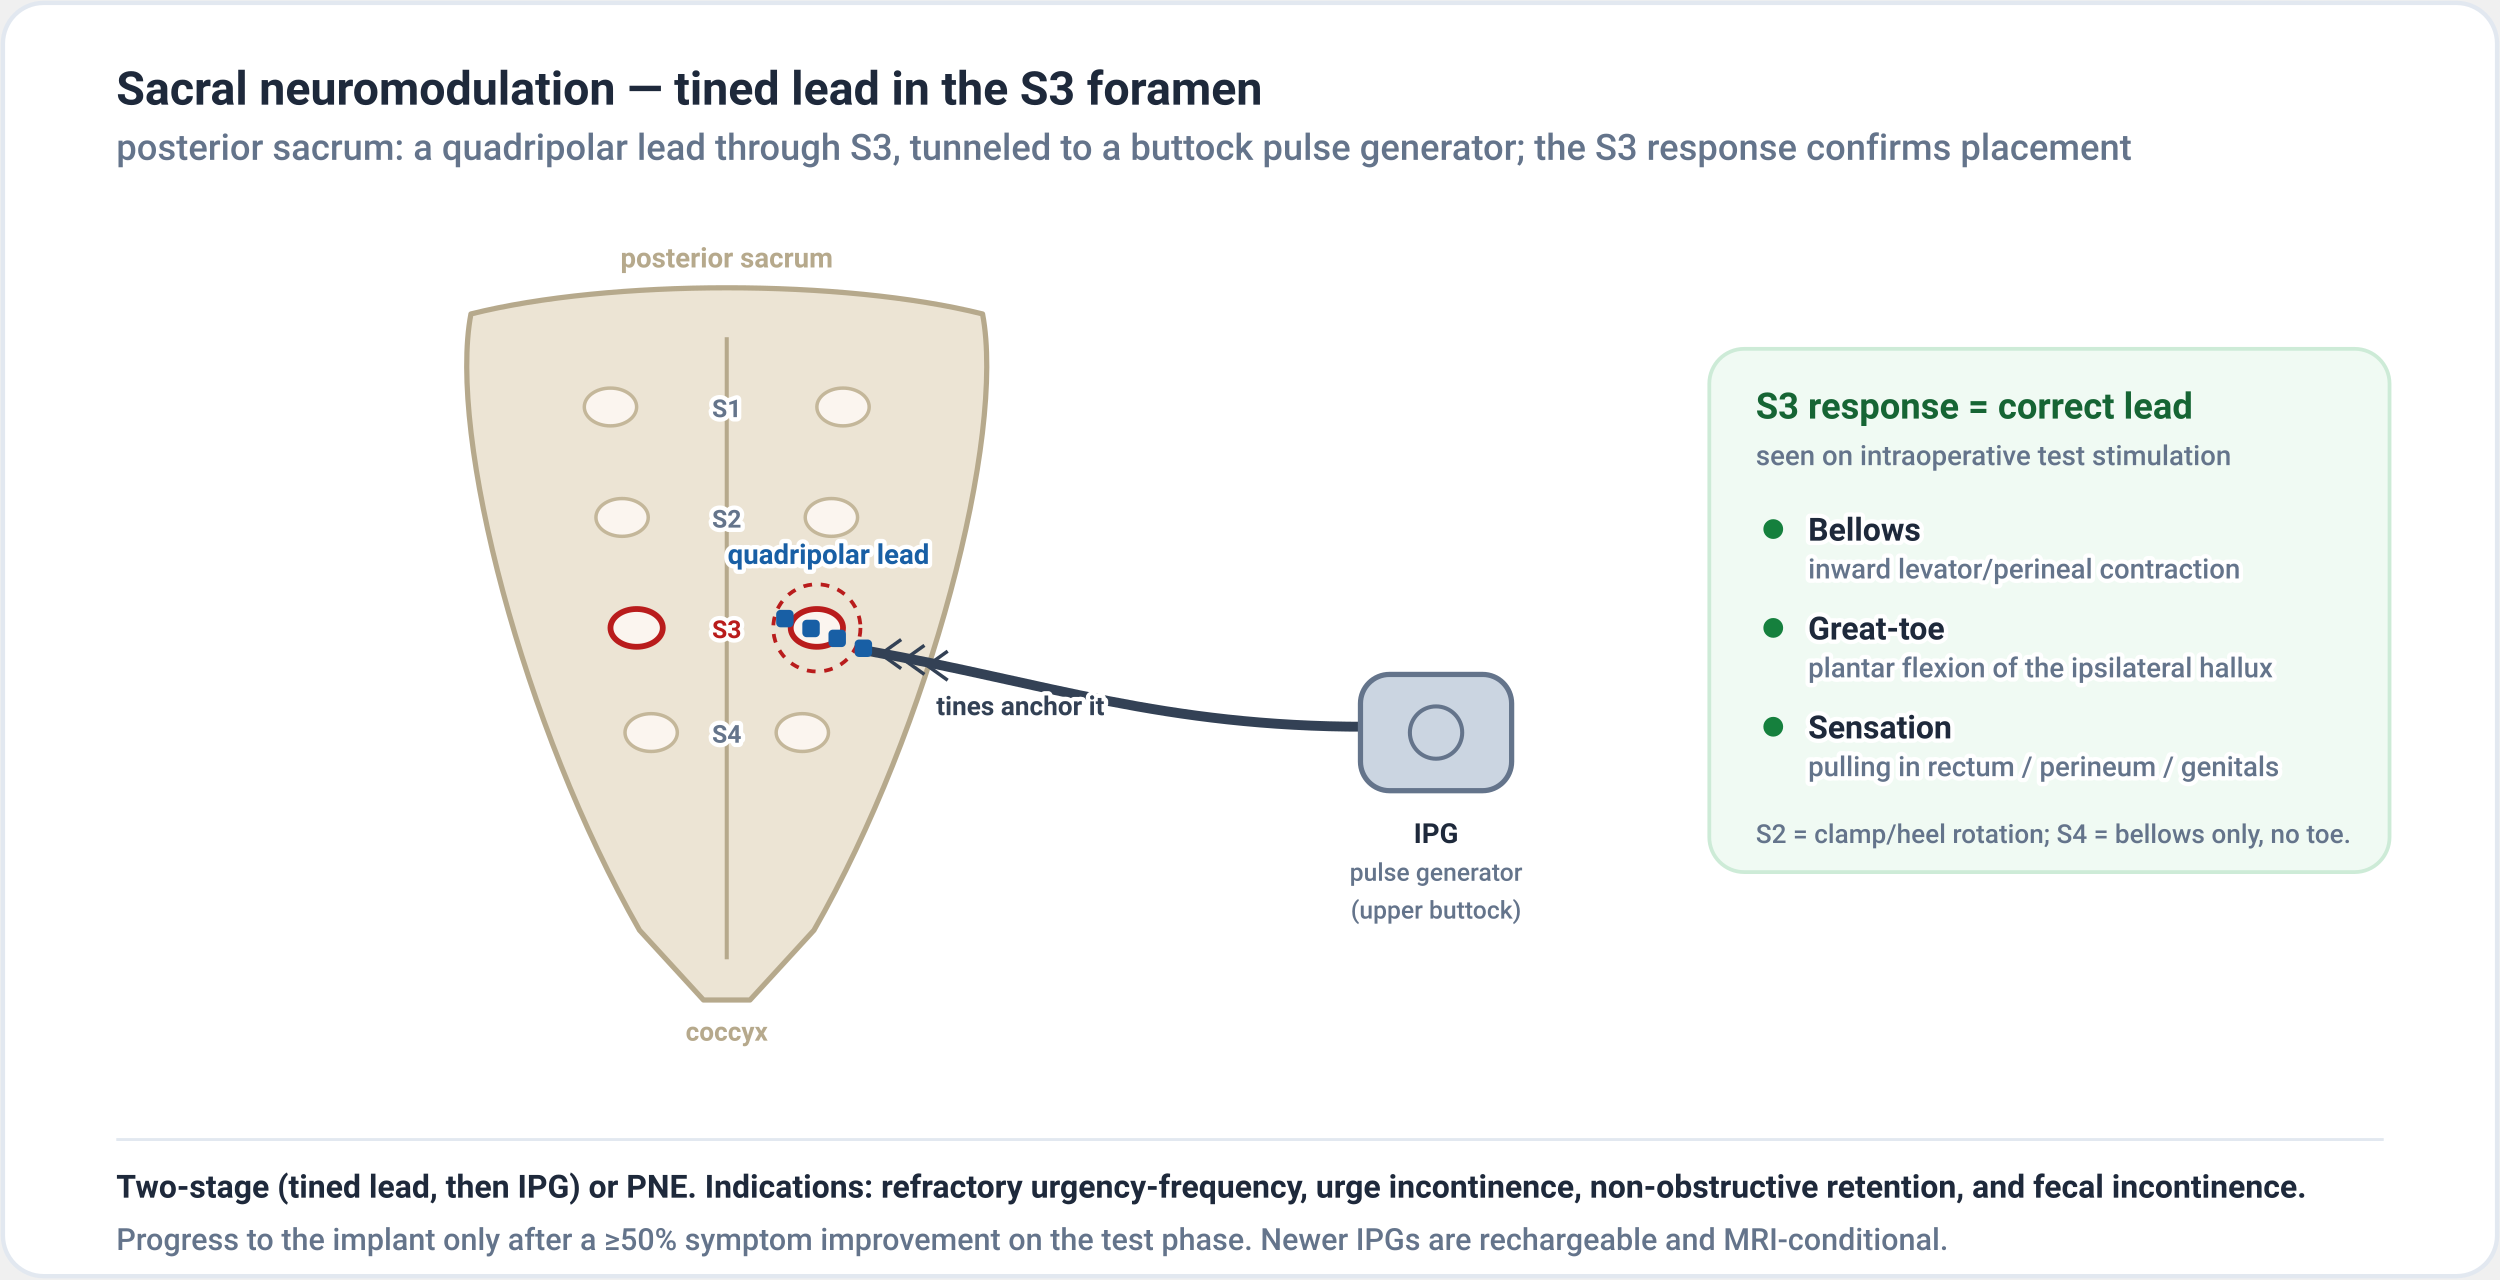
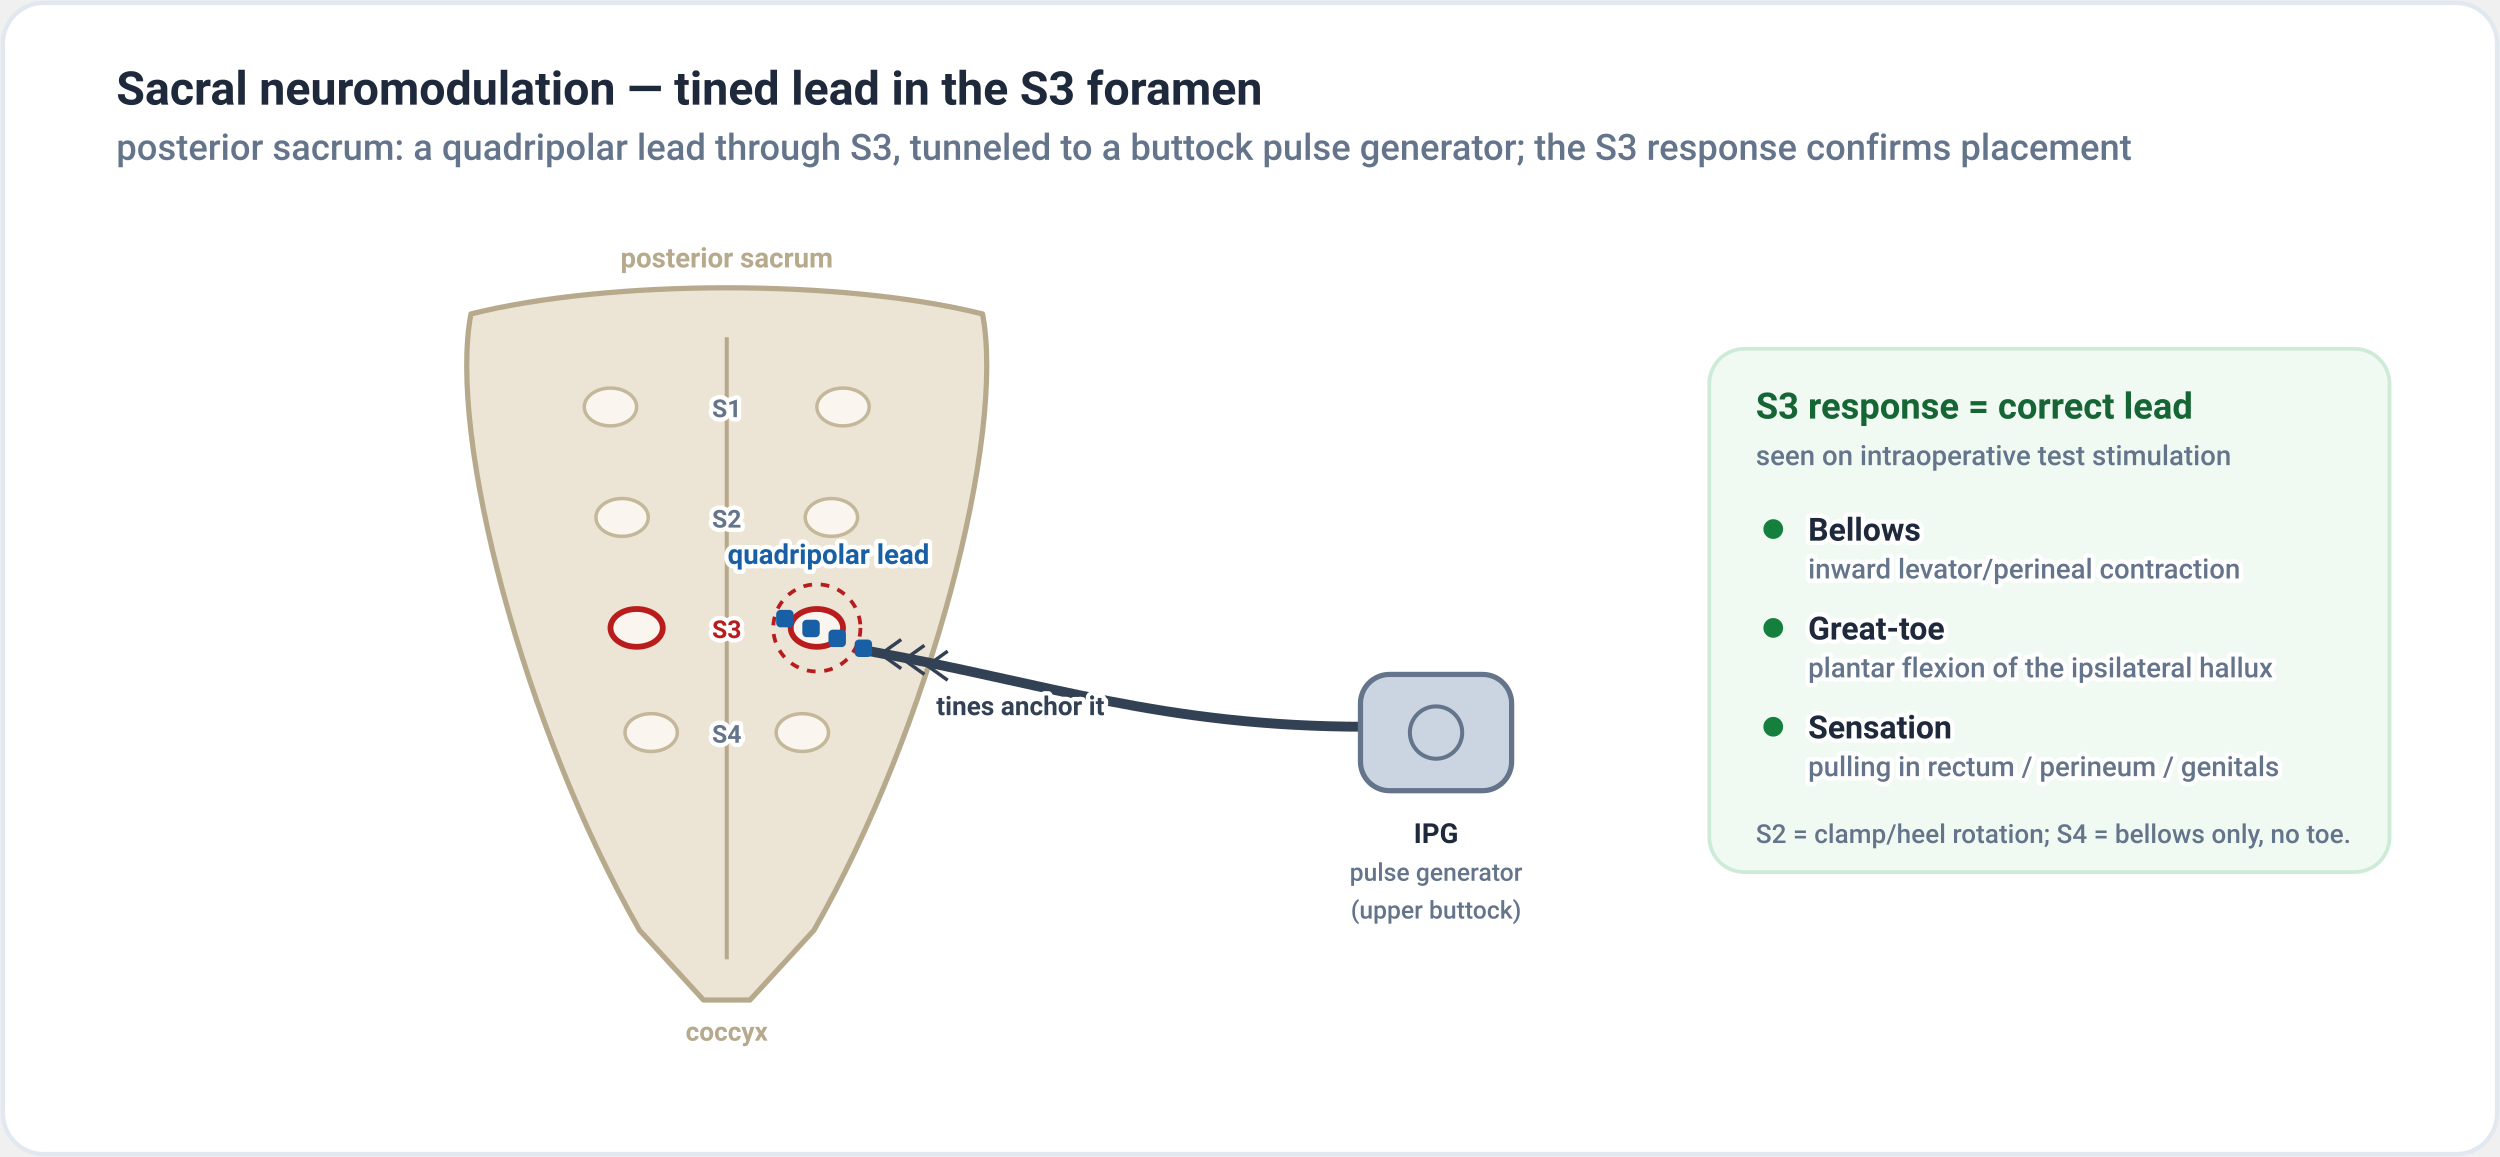
- <svg xmlns="http://www.w3.org/2000/svg" viewBox="0 0 860 440" width="860" height="440" role="img" aria-label="Sacral neuromodulation shown on a posterior sacrum with the S1 through S4 foramina. A tined quadripolar lead is placed through the S3 foramen, with four electrode contacts straddling the foramen and tines anchoring it, tunneled to an implantable pulse generator in the upper buttock. A callout lists the S3 responses that confirm correct placement on test stimulation: the bellows (inward levator and perineal contraction), plantar flexion of the great toe, and a pulling sensation in the rectum, perineum, or genitals; S2 gives clamp and heel rotation, S4 gives bellows without toe movement. Key: two-stage or PNE testing for refractory urgency-frequency, urge incontinence, non-obstructive retention, and fecal incontinence, progressing to implant only after at least 50 percent symptom improvement.">
-   <rect x="1" y="1" width="858" height="438" rx="14" fill="#FFFFFF" stroke="#E2E8F0" stroke-width="1.5" />
+ <svg xmlns="http://www.w3.org/2000/svg" viewBox="0 0 860 398" width="860" height="398" role="img" aria-label="Sacral neuromodulation shown on a posterior sacrum with the S1 through S4 foramina. A tined quadripolar lead is placed through the S3 foramen, with four electrode contacts straddling the foramen and tines anchoring it, tunneled to an implantable pulse generator in the upper buttock. A callout lists the S3 responses that confirm correct placement on test stimulation: the bellows (inward levator and perineal contraction), plantar flexion of the great toe, and a pulling sensation in the rectum, perineum, or genitals; S2 gives clamp and heel rotation, S4 gives bellows without toe movement. Key: two-stage or PNE testing for refractory urgency-frequency, urge incontinence, non-obstructive retention, and fecal incontinence, progressing to implant only after at least 50 percent symptom improvement.">
+   <rect x="1" y="1" width="858" height="396" rx="14" fill="#FFFFFF" stroke="#E2E8F0" stroke-width="1.5" />
  <text x="40" y="36" text-anchor="start" font-family="-apple-system, 'Segoe UI', Roboto, Helvetica, Arial, sans-serif" font-size="16" font-weight="700" fill="#1E293B">Sacral neuromodulation — tined lead in the S3 foramen</text>
  <text x="40" y="55" text-anchor="start" font-family="-apple-system, 'Segoe UI', Roboto, Helvetica, Arial, sans-serif" font-size="12.5" font-weight="500" fill="#64748B">posterior sacrum: a quadripolar lead through S3, tunneled to a buttock pulse generator; the S3 response confirms placement</text>
  <path d="M 162 108 C 154 150, 180 250, 220 320 L 242 344 L 258 344 L 280 320 C 320 250, 346 150, 338 108 C 290 96, 210 96, 162 108 Z" fill="#ECE4D4" stroke="#B6A98C" stroke-width="1.8" stroke-linejoin="round" />
  <line x1="250" y1="116" x2="250" y2="330" stroke="#B6A98C" stroke-width="1.4" />
  <ellipse cx="210" cy="140" rx="9" ry="6.5" fill="#FBF5EF" stroke="#C4B79A" stroke-width="1.2" />
  <ellipse cx="290" cy="140" rx="9" ry="6.5" fill="#FBF5EF" stroke="#C4B79A" stroke-width="1.2" />
  <text x="250" y="143.5" text-anchor="middle" font-family="-apple-system, 'Segoe UI', Roboto, Helvetica, Arial, sans-serif" font-size="8.5" font-weight="700" fill="#64748B" paint-order="stroke" stroke="#FFFFFF" stroke-width="3" stroke-linejoin="round">S1</text>
  <ellipse cx="214" cy="178" rx="9" ry="6.5" fill="#FBF5EF" stroke="#C4B79A" stroke-width="1.2" />
  <ellipse cx="286" cy="178" rx="9" ry="6.5" fill="#FBF5EF" stroke="#C4B79A" stroke-width="1.2" />
  <text x="250" y="181.5" text-anchor="middle" font-family="-apple-system, 'Segoe UI', Roboto, Helvetica, Arial, sans-serif" font-size="8.5" font-weight="700" fill="#64748B" paint-order="stroke" stroke="#FFFFFF" stroke-width="3" stroke-linejoin="round">S2</text>
  <ellipse cx="219" cy="216" rx="9" ry="6.5" fill="#FBF5EF" stroke="#B91C1C" stroke-width="2" />
  <ellipse cx="281" cy="216" rx="9" ry="6.5" fill="#FBF5EF" stroke="#B91C1C" stroke-width="2" />
  <text x="250" y="219.5" text-anchor="middle" font-family="-apple-system, 'Segoe UI', Roboto, Helvetica, Arial, sans-serif" font-size="8.5" font-weight="700" fill="#B91C1C" paint-order="stroke" stroke="#FFFFFF" stroke-width="3" stroke-linejoin="round">S3</text>
  <ellipse cx="224" cy="252" rx="9" ry="6.5" fill="#FBF5EF" stroke="#C4B79A" stroke-width="1.2" />
  <ellipse cx="276" cy="252" rx="9" ry="6.5" fill="#FBF5EF" stroke="#C4B79A" stroke-width="1.2" />
  <text x="250" y="255.5" text-anchor="middle" font-family="-apple-system, 'Segoe UI', Roboto, Helvetica, Arial, sans-serif" font-size="8.5" font-weight="700" fill="#64748B" paint-order="stroke" stroke="#FFFFFF" stroke-width="3" stroke-linejoin="round">S4</text>
  <circle cx="281" cy="216" r="15" fill="none" stroke="#B91C1C" stroke-width="1.3" stroke-dasharray="3 3" />
  <text x="250" y="92" text-anchor="middle" font-family="-apple-system, 'Segoe UI', Roboto, Helvetica, Arial, sans-serif" font-size="9.5" font-weight="600" fill="#B6A98C" paint-order="stroke" stroke="#FFFFFF" stroke-width="3" stroke-linejoin="round">posterior sacrum</text>
  <text x="250" y="358" text-anchor="middle" font-family="-apple-system, 'Segoe UI', Roboto, Helvetica, Arial, sans-serif" font-size="9" font-weight="600" fill="#B6A98C" paint-order="stroke" stroke="#FFFFFF" stroke-width="3" stroke-linejoin="round">coccyx</text>
  <path d="M 470 250 C 400 250, 360 235, 299 224" fill="none" stroke="#334155" stroke-width="3.4" stroke-linecap="round" />
  <rect x="294" y="220" width="6" height="6" rx="1.5" fill="#185FA5" />
  <rect x="285" y="216.6" width="6" height="6" rx="1.5" fill="#185FA5" />
  <rect x="276" y="213.2" width="6" height="6" rx="1.5" fill="#185FA5" />
  <rect x="267" y="209.8" width="6" height="6" rx="1.5" fill="#185FA5" />
  <path d="M 303 225 l 7 -5 M 303 225 l 7 5" fill="none" stroke="#334155" stroke-width="1.2" />
  <path d="M 311 227 l 7 -5 M 311 227 l 7 5" fill="none" stroke="#334155" stroke-width="1.2" />
  <path d="M 319 229 l 7 -5 M 319 229 l 7 5" fill="none" stroke="#334155" stroke-width="1.2" />
  <text x="285" y="194" text-anchor="middle" font-family="-apple-system, 'Segoe UI', Roboto, Helvetica, Arial, sans-serif" font-size="9.5" font-weight="700" fill="#185FA5" paint-order="stroke" stroke="#FFFFFF" stroke-width="3" stroke-linejoin="round">quadripolar lead</text>
  <text x="351" y="246" text-anchor="middle" font-family="-apple-system, 'Segoe UI', Roboto, Helvetica, Arial, sans-serif" font-size="9" font-weight="600" fill="#334155" paint-order="stroke" stroke="#FFFFFF" stroke-width="3" stroke-linejoin="round">tines anchor it</text>
  <rect x="468" y="232" width="52" height="40" rx="10" fill="#CBD5E1" stroke="#64748B" stroke-width="1.8" />
  <circle cx="494" cy="252" r="9" fill="none" stroke="#64748B" stroke-width="1.4" />
  <text x="494" y="290" text-anchor="middle" font-family="-apple-system, 'Segoe UI', Roboto, Helvetica, Arial, sans-serif" font-size="9.5" font-weight="700" fill="#1E293B" paint-order="stroke" stroke="#FFFFFF" stroke-width="3" stroke-linejoin="round">IPG</text>
  <text x="494" y="303" text-anchor="middle" font-family="-apple-system, 'Segoe UI', Roboto, Helvetica, Arial, sans-serif" font-size="8.5" font-weight="500" fill="#64748B">pulse generator</text>
  <text x="494" y="316" text-anchor="middle" font-family="-apple-system, 'Segoe UI', Roboto, Helvetica, Arial, sans-serif" font-size="8.5" font-weight="500" fill="#64748B">(upper buttock)</text>
  <rect x="588" y="120" width="234" height="180" rx="12" fill="#F0FAF3" stroke="#CDEBD7" stroke-width="1.3" />
  <text x="604" y="144" text-anchor="start" font-family="-apple-system, 'Segoe UI', Roboto, Helvetica, Arial, sans-serif" font-size="12.5" font-weight="700" fill="#166534">S3 response = correct lead</text>
  <text x="604" y="160" text-anchor="start" font-family="-apple-system, 'Segoe UI', Roboto, Helvetica, Arial, sans-serif" font-size="9.5" font-weight="500" fill="#64748B">seen on intraoperative test stimulation</text>
  <circle cx="610" cy="182" r="3.4" fill="#15803D" />
  <text x="622" y="186" text-anchor="start" font-family="-apple-system, 'Segoe UI', Roboto, Helvetica, Arial, sans-serif" font-size="11" font-weight="700" fill="#1E293B" paint-order="stroke" stroke="#FFFFFF" stroke-width="3" stroke-linejoin="round">Bellows</text>
  <text x="622" y="199" text-anchor="start" font-family="-apple-system, 'Segoe UI', Roboto, Helvetica, Arial, sans-serif" font-size="9.5" font-weight="500" fill="#64748B" paint-order="stroke" stroke="#FFFFFF" stroke-width="3" stroke-linejoin="round">inward levator/perineal contraction</text>
  <circle cx="610" cy="216" r="3.4" fill="#15803D" />
  <text x="622" y="220" text-anchor="start" font-family="-apple-system, 'Segoe UI', Roboto, Helvetica, Arial, sans-serif" font-size="11" font-weight="700" fill="#1E293B" paint-order="stroke" stroke="#FFFFFF" stroke-width="3" stroke-linejoin="round">Great-toe</text>
  <text x="622" y="233" text-anchor="start" font-family="-apple-system, 'Segoe UI', Roboto, Helvetica, Arial, sans-serif" font-size="9.5" font-weight="500" fill="#64748B" paint-order="stroke" stroke="#FFFFFF" stroke-width="3" stroke-linejoin="round">plantar flexion of the ipsilateral hallux</text>
  <circle cx="610" cy="250" r="3.4" fill="#15803D" />
  <text x="622" y="254" text-anchor="start" font-family="-apple-system, 'Segoe UI', Roboto, Helvetica, Arial, sans-serif" font-size="11" font-weight="700" fill="#1E293B" paint-order="stroke" stroke="#FFFFFF" stroke-width="3" stroke-linejoin="round">Sensation</text>
  <text x="622" y="267" text-anchor="start" font-family="-apple-system, 'Segoe UI', Roboto, Helvetica, Arial, sans-serif" font-size="9.5" font-weight="500" fill="#64748B" paint-order="stroke" stroke="#FFFFFF" stroke-width="3" stroke-linejoin="round">pulling in rectum / perineum / genitals</text>
  <text x="604" y="290" text-anchor="start" font-family="-apple-system, 'Segoe UI', Roboto, Helvetica, Arial, sans-serif" font-size="9" font-weight="500" fill="#64748B">S2 = clamp/heel rotation; S4 = bellows only, no toe.</text>
-   <line x1="40" y1="392" x2="820" y2="392" stroke="#E2E8F0" stroke-width="1" />
-   <text x="40" y="412" text-anchor="start" font-family="-apple-system, 'Segoe UI', Roboto, Helvetica, Arial, sans-serif" font-size="11" font-weight="600" fill="#1E293B">Two-stage (tined lead, then IPG) or PNE. Indications: refractory urgency-frequency, urge incontinence, non-obstructive retention, and fecal incontinence.</text>
-   <text x="40" y="430" text-anchor="start" font-family="-apple-system, 'Segoe UI', Roboto, Helvetica, Arial, sans-serif" font-size="10.5" font-weight="500" fill="#64748B">Progress to the implant only after a ≥50% symptom improvement on the test phase. Newer IPGs are rechargeable and MRI-conditional.</text>
</svg>
